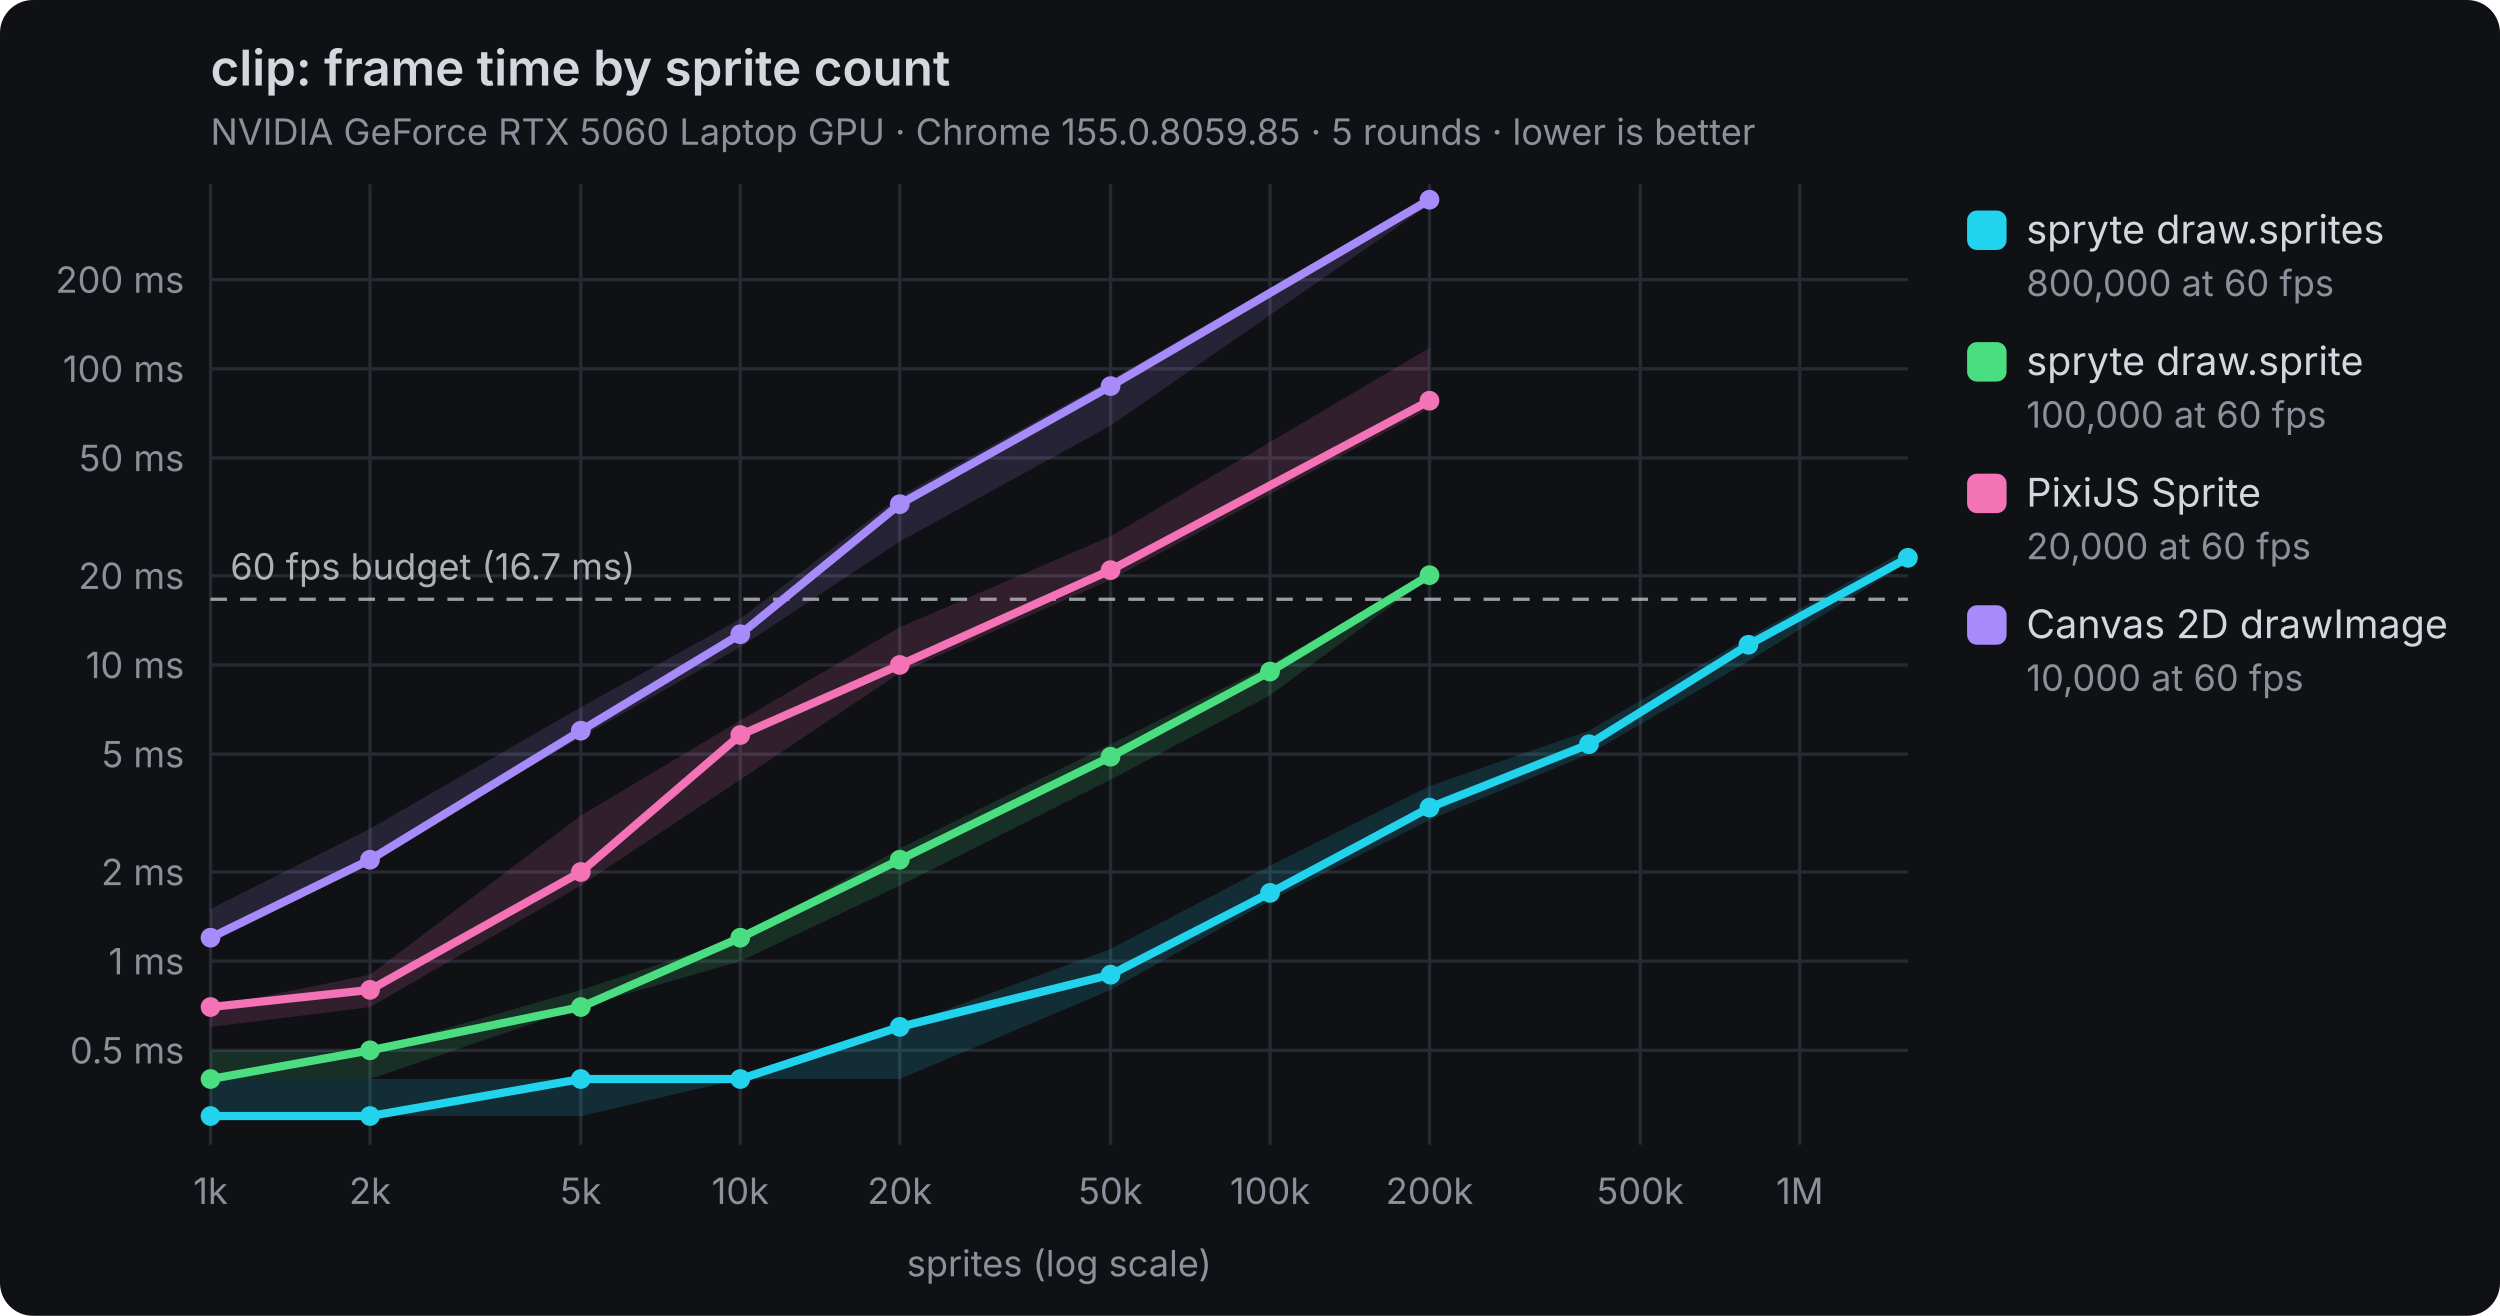
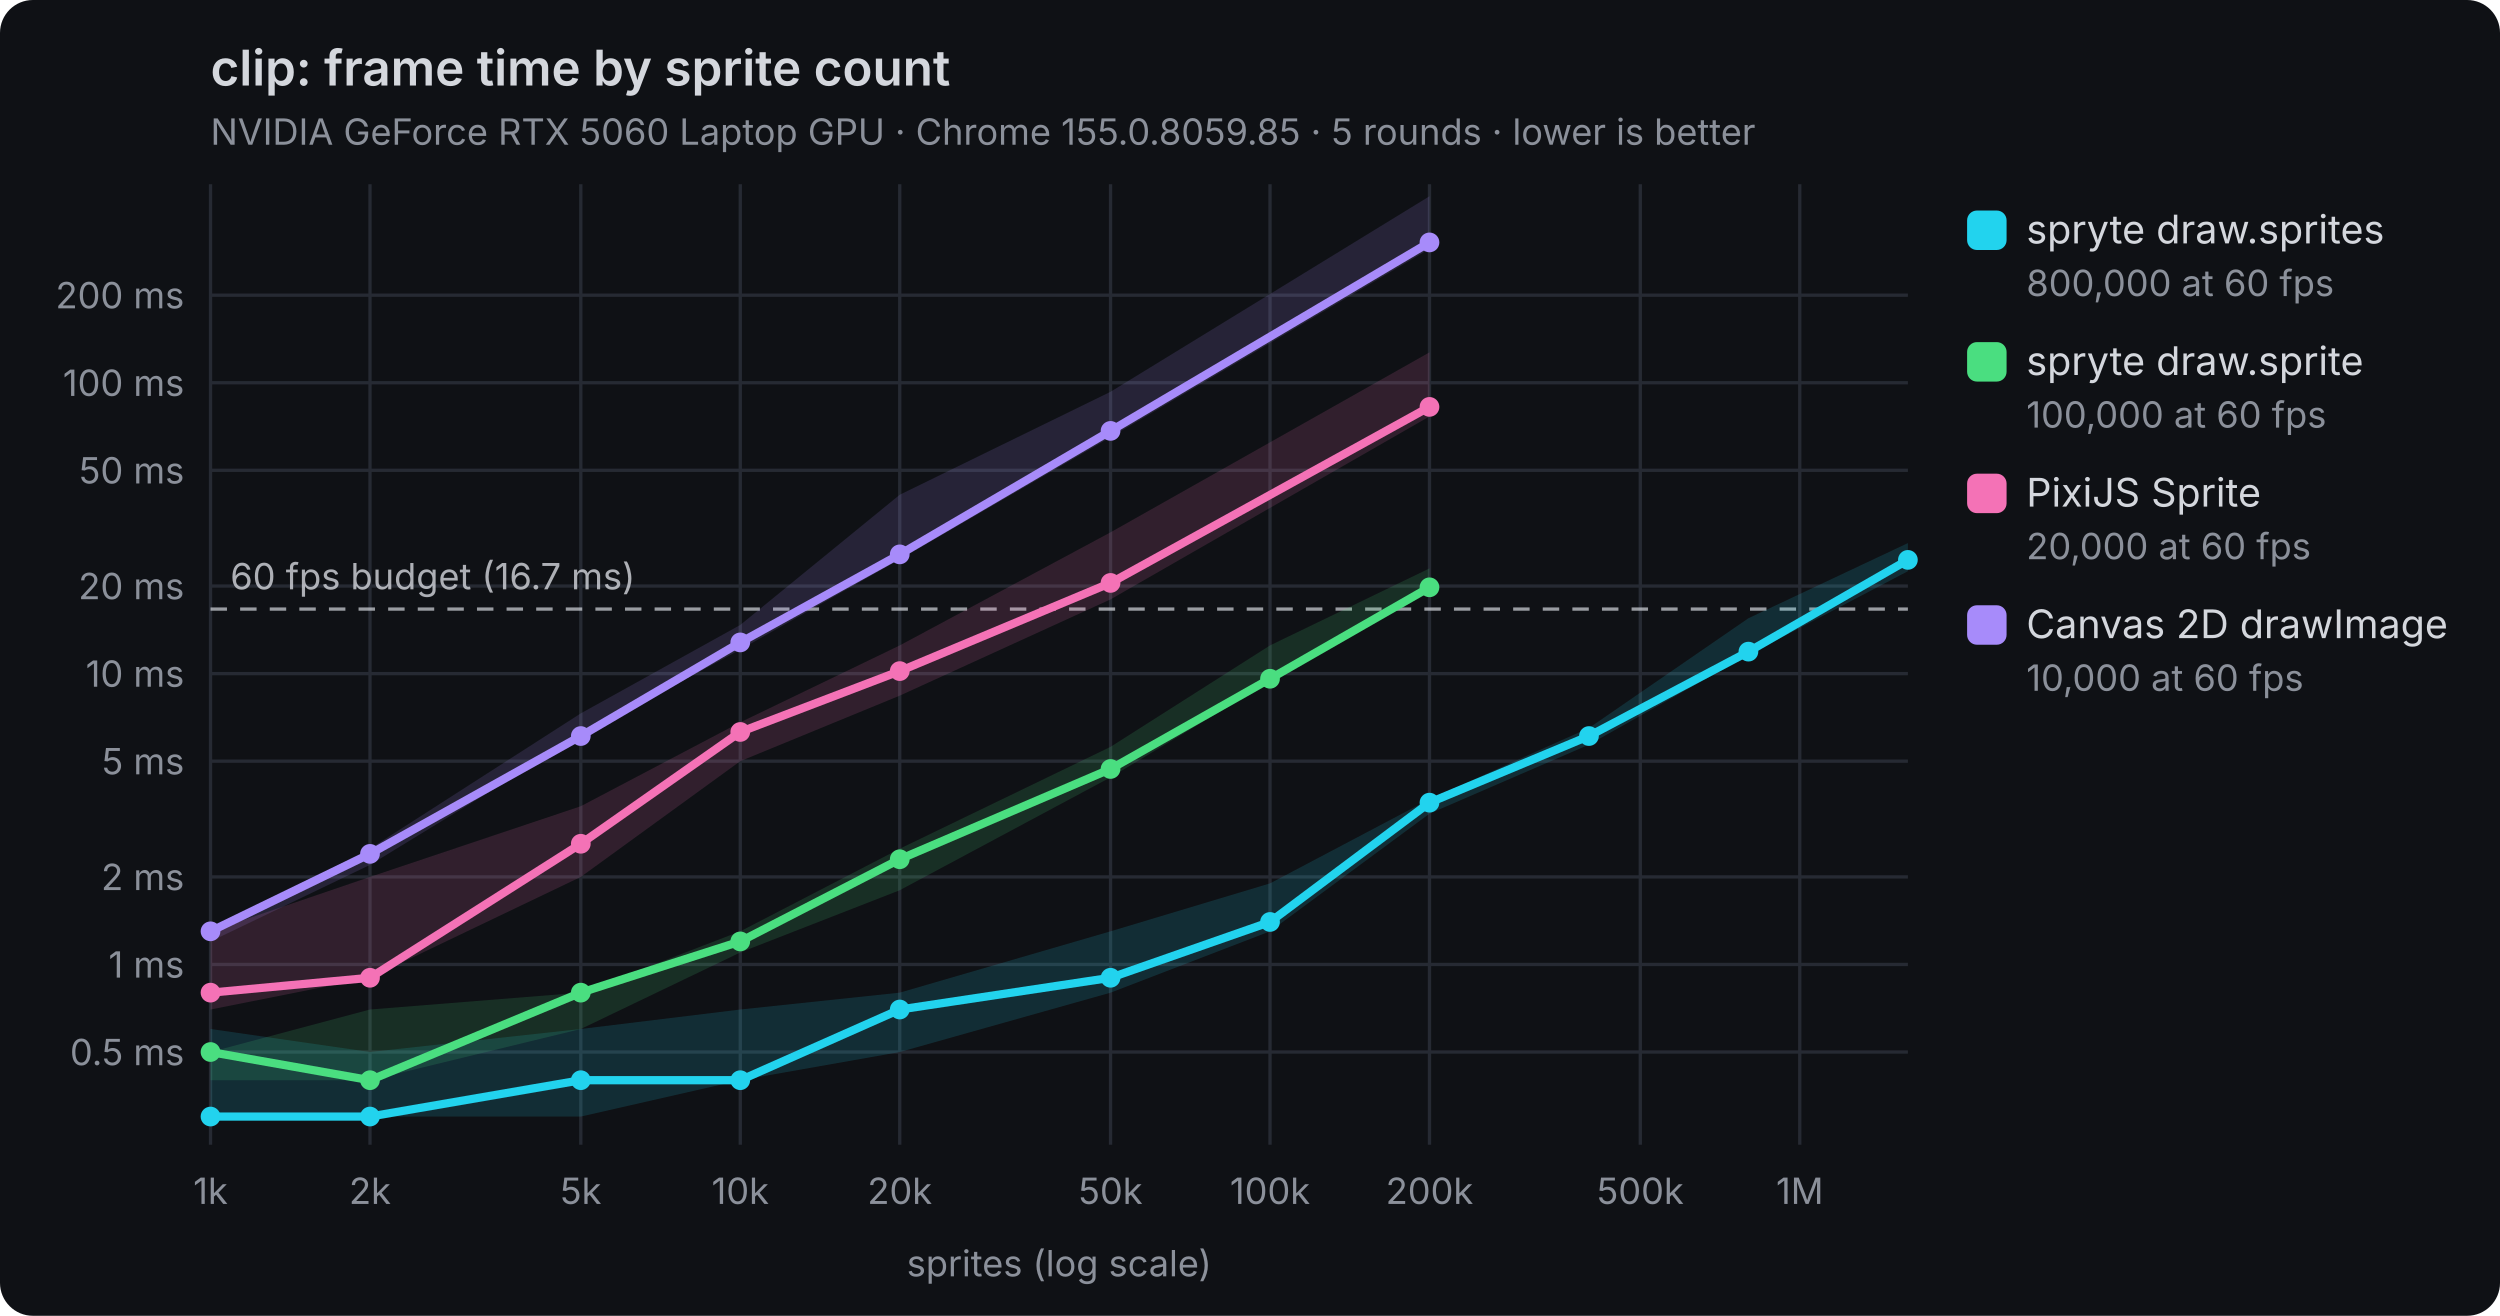
<svg xmlns="http://www.w3.org/2000/svg" viewBox="0 0 760 400" width="760" height="400" font-family="ui-sans-serif, system-ui, -apple-system, Segoe UI, sans-serif" role="img" aria-label="clip: frame time by count">
  <rect width="760" height="400" rx="10" fill="#0f1115" />
  <text x="64" y="26" fill="#d4d7dd" font-size="15" font-weight="600">clip: frame time by sprite count</text>
  <text x="64" y="44" fill="#8b909a" font-size="11">NVIDIA GeForce RTX 5060 Laptop GPU · Chrome 155.0.8059.85 · 5 rounds · lower is better</text>
-   <line x1="64" x2="580" y1="319.298" y2="319.298" stroke="#262a33" />
-   <text x="56" y="323.298" fill="#8b909a" font-size="11" text-anchor="end">0.5 ms</text>
-   <line x1="64" x2="580" y1="292.193" y2="292.193" stroke="#262a33" />
-   <text x="56" y="296.193" fill="#8b909a" font-size="11" text-anchor="end">1 ms</text>
-   <line x1="64" x2="580" y1="265.087" y2="265.087" stroke="#262a33" />
-   <text x="56" y="269.087" fill="#8b909a" font-size="11" text-anchor="end">2 ms</text>
-   <line x1="64" x2="580" y1="229.255" y2="229.255" stroke="#262a33" />
-   <text x="56" y="233.255" fill="#8b909a" font-size="11" text-anchor="end">5 ms</text>
-   <line x1="64" x2="580" y1="202.15" y2="202.15" stroke="#262a33" />
-   <text x="56" y="206.15" fill="#8b909a" font-size="11" text-anchor="end">10 ms</text>
-   <line x1="64" x2="580" y1="175.044" y2="175.044" stroke="#262a33" />
-   <text x="56" y="179.044" fill="#8b909a" font-size="11" text-anchor="end">20 ms</text>
-   <line x1="64" x2="580" y1="139.213" y2="139.213" stroke="#262a33" />
-   <text x="56" y="143.213" fill="#8b909a" font-size="11" text-anchor="end">50 ms</text>
-   <line x1="64" x2="580" y1="112.107" y2="112.107" stroke="#262a33" />
-   <text x="56" y="116.107" fill="#8b909a" font-size="11" text-anchor="end">100 ms</text>
-   <line x1="64" x2="580" y1="85.001" y2="85.001" stroke="#262a33" />
-   <text x="56" y="89.001" fill="#8b909a" font-size="11" text-anchor="end">200 ms</text>
+   <line x1="64" x2="580" y1="319.815" y2="319.815" stroke="#262a33" />
+   <text x="56" y="323.815" fill="#8b909a" font-size="11" text-anchor="end">0.5 ms</text>
+   <line x1="64" x2="580" y1="293.197" y2="293.197" stroke="#262a33" />
+   <text x="56" y="297.197" fill="#8b909a" font-size="11" text-anchor="end">1 ms</text>
+   <line x1="64" x2="580" y1="266.58" y2="266.58" stroke="#262a33" />
+   <text x="56" y="270.58" fill="#8b909a" font-size="11" text-anchor="end">2 ms</text>
+   <line x1="64" x2="580" y1="231.393" y2="231.393" stroke="#262a33" />
+   <text x="56" y="235.393" fill="#8b909a" font-size="11" text-anchor="end">5 ms</text>
+   <line x1="64" x2="580" y1="204.776" y2="204.776" stroke="#262a33" />
+   <text x="56" y="208.776" fill="#8b909a" font-size="11" text-anchor="end">10 ms</text>
+   <line x1="64" x2="580" y1="178.158" y2="178.158" stroke="#262a33" />
+   <text x="56" y="182.158" fill="#8b909a" font-size="11" text-anchor="end">20 ms</text>
+   <line x1="64" x2="580" y1="142.971" y2="142.971" stroke="#262a33" />
+   <text x="56" y="146.971" fill="#8b909a" font-size="11" text-anchor="end">50 ms</text>
+   <line x1="64" x2="580" y1="116.354" y2="116.354" stroke="#262a33" />
+   <text x="56" y="120.354" fill="#8b909a" font-size="11" text-anchor="end">100 ms</text>
+   <line x1="64" x2="580" y1="89.736" y2="89.736" stroke="#262a33" />
+   <text x="56" y="93.736" fill="#8b909a" font-size="11" text-anchor="end">200 ms</text>
  <line x1="64" x2="64" y1="56" y2="348" stroke="#262a33" />
  <text x="64" y="366" fill="#8b909a" font-size="11" text-anchor="middle">1k</text>
  <line x1="112.479" x2="112.479" y1="56" y2="348" stroke="#262a33" />
  <text x="112.479" y="366" fill="#8b909a" font-size="11" text-anchor="middle">2k</text>
  <line x1="176.564" x2="176.564" y1="56" y2="348" stroke="#262a33" />
  <text x="176.564" y="366" fill="#8b909a" font-size="11" text-anchor="middle">5k</text>
  <line x1="225.043" x2="225.043" y1="56" y2="348" stroke="#262a33" />
  <text x="225.043" y="366" fill="#8b909a" font-size="11" text-anchor="middle">10k</text>
  <line x1="273.521" x2="273.521" y1="56" y2="348" stroke="#262a33" />
  <text x="273.521" y="366" fill="#8b909a" font-size="11" text-anchor="middle">20k</text>
  <line x1="337.607" x2="337.607" y1="56" y2="348" stroke="#262a33" />
  <text x="337.607" y="366" fill="#8b909a" font-size="11" text-anchor="middle">50k</text>
  <line x1="386.085" x2="386.085" y1="56" y2="348" stroke="#262a33" />
  <text x="386.085" y="366" fill="#8b909a" font-size="11" text-anchor="middle">100k</text>
  <line x1="434.564" x2="434.564" y1="56" y2="348" stroke="#262a33" />
  <text x="434.564" y="366" fill="#8b909a" font-size="11" text-anchor="middle">200k</text>
  <line x1="498.649" x2="498.649" y1="56" y2="348" stroke="#262a33" />
  <text x="498.649" y="366" fill="#8b909a" font-size="11" text-anchor="middle">500k</text>
  <line x1="547.128" x2="547.128" y1="56" y2="348" stroke="#262a33" />
  <text x="547.128" y="366" fill="#8b909a" font-size="11" text-anchor="middle">1M</text>
  <text x="322" y="388" fill="#8b909a" font-size="11" text-anchor="middle">sprites (log scale)</text>
-   <line x1="64" x2="580" y1="182.174" y2="182.174" stroke="#d4d7dd" stroke-dasharray="5 4" opacity="0.7" />
-   <text x="70" y="176.174" fill="#d4d7dd" font-size="11" opacity="0.8">60 fps budget (16.7 ms)</text>
-   <polygon points="64,339.274 112.479,339.274 176.564,339.274 225.043,328.024 273.521,328.024 337.607,300.919 386.085,273.813 434.564,249.231 483.043,229.255 531.521,200.994 580,170.963 580,166.949 531.521,193.738 483.043,222.126 434.564,238.971 386.085,263.179 337.607,288.465 273.521,312.168 225.043,328.024 176.564,328.024 112.479,328.024 64,328.024" fill="#22d3ee" opacity="0.15" />
-   <polyline points="64,339.274 112.479,339.274 176.564,328.024 225.043,328.024 273.521,312.168 337.607,296.313 386.085,271.442 434.564,245.504 483.043,226.246 531.521,196.01 580,169.579" fill="none" stroke="#22d3ee" stroke-width="2.5" stroke-linejoin="round" />
-   <circle cx="64" cy="339.274" r="3" fill="#22d3ee" />
-   <circle cx="112.479" cy="339.274" r="3" fill="#22d3ee" />
-   <circle cx="176.564" cy="328.024" r="3" fill="#22d3ee" />
-   <circle cx="225.043" cy="328.024" r="3" fill="#22d3ee" />
-   <circle cx="273.521" cy="312.168" r="3" fill="#22d3ee" />
-   <circle cx="337.607" cy="296.313" r="3" fill="#22d3ee" />
-   <circle cx="386.085" cy="271.442" r="3" fill="#22d3ee" />
-   <circle cx="434.564" cy="245.504" r="3" fill="#22d3ee" />
-   <circle cx="483.043" cy="226.246" r="3" fill="#22d3ee" />
-   <circle cx="531.521" cy="196.01" r="3" fill="#22d3ee" />
-   <circle cx="580" cy="169.579" r="3" fill="#22d3ee" />
-   <polygon points="64,328.024 112.479,328.024 176.564,306.14 225.043,292.193 273.521,269.207 337.607,237.016 386.085,211.368 434.564,175.635 434.564,174.462 386.085,202.15 337.607,226.246 273.521,257.957 225.043,285.063 176.564,300.919 112.479,319.298 64,319.298" fill="#4ade80" opacity="0.15" />
-   <polyline points="64,328.024 112.479,319.298 176.564,306.14 225.043,285.063 273.521,261.36 337.607,230.045 386.085,204.156 434.564,174.849" fill="none" stroke="#4ade80" stroke-width="2.5" stroke-linejoin="round" />
-   <circle cx="64" cy="328.024" r="3" fill="#4ade80" />
-   <circle cx="112.479" cy="319.298" r="3" fill="#4ade80" />
-   <circle cx="176.564" cy="306.14" r="3" fill="#4ade80" />
-   <circle cx="225.043" cy="285.063" r="3" fill="#4ade80" />
-   <circle cx="273.521" cy="261.36" r="3" fill="#4ade80" />
-   <circle cx="337.607" cy="230.045" r="3" fill="#4ade80" />
-   <circle cx="386.085" cy="204.156" r="3" fill="#4ade80" />
-   <circle cx="434.564" cy="174.849" r="3" fill="#4ade80" />
-   <polygon points="64,312.168 112.479,306.14 176.564,269.207 225.043,237.016 273.521,204.569 337.607,176.235 434.564,124.2 434.564,105.767 337.607,163.02 273.521,190.705 225.043,218.996 176.564,247.949 112.479,296.313 64,306.14" fill="#f472b6" opacity="0.15" />
-   <polyline points="64,306.14 112.479,300.919 176.564,265.087 225.043,223.451 273.521,202.15 337.607,173.323 434.564,121.823" fill="none" stroke="#f472b6" stroke-width="2.5" stroke-linejoin="round" />
-   <circle cx="64" cy="306.14" r="3" fill="#f472b6" />
-   <circle cx="112.479" cy="300.919" r="3" fill="#f472b6" />
-   <circle cx="176.564" cy="265.087" r="3" fill="#f472b6" />
-   <circle cx="225.043" cy="223.451" r="3" fill="#f472b6" />
-   <circle cx="273.521" cy="202.15" r="3" fill="#f472b6" />
-   <circle cx="337.607" cy="173.323" r="3" fill="#f472b6" />
-   <circle cx="434.564" cy="121.823" r="3" fill="#f472b6" />
-   <polygon points="64,285.063 112.479,261.36 176.564,224.131 225.043,196.684 273.521,164.634 337.607,129.376 434.564,62.19 434.564,59.727 337.607,115.453 273.521,150.882 225.043,188.163 176.564,214.996 112.479,251.929 64,276.337" fill="#a78bfa" opacity="0.15" />
-   <polyline points="64,285.063 112.479,261.36 176.564,222.126 225.043,192.803 273.521,153.272 337.607,117.373 434.564,60.713" fill="none" stroke="#a78bfa" stroke-width="2.5" stroke-linejoin="round" />
-   <circle cx="64" cy="285.063" r="3" fill="#a78bfa" />
-   <circle cx="112.479" cy="261.36" r="3" fill="#a78bfa" />
-   <circle cx="176.564" cy="222.126" r="3" fill="#a78bfa" />
-   <circle cx="225.043" cy="192.803" r="3" fill="#a78bfa" />
-   <circle cx="273.521" cy="153.272" r="3" fill="#a78bfa" />
-   <circle cx="337.607" cy="117.373" r="3" fill="#a78bfa" />
-   <circle cx="434.564" cy="60.713" r="3" fill="#a78bfa" />
+   <line x1="64" x2="580" y1="185.159" y2="185.159" stroke="#d4d7dd" stroke-dasharray="5 4" opacity="0.7" />
+   <text x="70" y="179.159" fill="#d4d7dd" font-size="11" opacity="0.8">60 fps budget (16.7 ms)</text>
+   <polygon points="64,339.431 112.479,339.431 176.564,339.431 225.043,328.384 273.521,319.815 337.607,301.766 386.085,283.122 434.564,247.349 483.043,226.362 531.521,199.076 580,173.635 580,165.1 531.521,187.946 483.043,221.318 434.564,242.956 386.085,268.549 337.607,283.122 273.521,301.766 225.043,306.894 176.564,312.813 112.479,319.815 64,312.813" fill="#22d3ee" opacity="0.15" />
+   <polyline points="64,339.431 112.479,339.431 176.564,328.384 225.043,328.384 273.521,306.894 337.607,297.243 386.085,280.276 434.564,244.008 483.043,223.757 531.521,198.096 580,170.208" fill="none" stroke="#22d3ee" stroke-width="2.5" stroke-linejoin="round" />
+   <circle cx="64" cy="339.431" r="3" fill="#22d3ee" />
+   <circle cx="112.479" cy="339.431" r="3" fill="#22d3ee" />
+   <circle cx="176.564" cy="328.384" r="3" fill="#22d3ee" />
+   <circle cx="225.043" cy="328.384" r="3" fill="#22d3ee" />
+   <circle cx="273.521" cy="306.894" r="3" fill="#22d3ee" />
+   <circle cx="337.607" cy="297.243" r="3" fill="#22d3ee" />
+   <circle cx="386.085" cy="280.276" r="3" fill="#22d3ee" />
+   <circle cx="434.564" cy="244.008" r="3" fill="#22d3ee" />
+   <circle cx="483.043" cy="223.757" r="3" fill="#22d3ee" />
+   <circle cx="531.521" cy="198.096" r="3" fill="#22d3ee" />
+   <circle cx="580" cy="170.208" r="3" fill="#22d3ee" />
+   <polygon points="64,328.384 112.479,328.384 176.564,312.813 225.043,289.537 273.521,270.626 337.607,236.302 386.085,207.152 434.564,179.328 434.564,172.791 386.085,196.207 337.607,227.041 273.521,258.011 225.043,283.122 176.564,301.766 112.479,306.894 64,319.815" fill="#4ade80" opacity="0.15" />
+   <polyline points="64,319.815 112.479,328.384 176.564,301.766 225.043,286.196 273.521,261.213 337.607,233.769 386.085,206.343 434.564,178.544" fill="none" stroke="#4ade80" stroke-width="2.5" stroke-linejoin="round" />
+   <circle cx="64" cy="319.815" r="3" fill="#4ade80" />
+   <circle cx="112.479" cy="328.384" r="3" fill="#4ade80" />
+   <circle cx="176.564" cy="301.766" r="3" fill="#4ade80" />
+   <circle cx="225.043" cy="286.196" r="3" fill="#4ade80" />
+   <circle cx="273.521" cy="261.213" r="3" fill="#4ade80" />
+   <circle cx="337.607" cy="233.769" r="3" fill="#4ade80" />
+   <circle cx="386.085" cy="206.343" r="3" fill="#4ade80" />
+   <circle cx="434.564" cy="178.544" r="3" fill="#4ade80" />
+   <polygon points="64,306.894 112.479,297.243 176.564,266.58 225.043,231.393 273.521,211.471 337.607,182.204 434.564,126.591 434.564,107.115 337.607,161.827 273.521,196.207 225.043,219.585 176.564,245.09 112.479,266.58 64,283.122" fill="#f472b6" opacity="0.15" />
+   <polyline points="64,301.766 112.479,297.243 176.564,256.505 225.043,222.518 273.521,204.015 337.607,177.21 434.564,123.695" fill="none" stroke="#f472b6" stroke-width="2.5" stroke-linejoin="round" />
+   <circle cx="64" cy="301.766" r="3" fill="#f472b6" />
+   <circle cx="112.479" cy="297.243" r="3" fill="#f472b6" />
+   <circle cx="176.564" cy="256.505" r="3" fill="#f472b6" />
+   <circle cx="225.043" cy="222.518" r="3" fill="#f472b6" />
+   <circle cx="273.521" cy="204.015" r="3" fill="#f472b6" />
+   <circle cx="337.607" cy="177.21" r="3" fill="#f472b6" />
+   <circle cx="434.564" cy="123.695" r="3" fill="#f472b6" />
+   <polygon points="64,286.196 112.479,262.92 176.564,223.757 225.043,197.456 273.521,170.053 337.607,132.896 434.564,75.654 434.564,59.66 337.607,119.099 273.521,150.405 225.043,189.981 176.564,216.861 112.479,258.011 64,283.122" fill="#a78bfa" opacity="0.15" />
+   <polyline points="64,283.122 112.479,259.578 176.564,223.757 225.043,195.296 273.521,168.529 337.607,130.995 434.564,73.695" fill="none" stroke="#a78bfa" stroke-width="2.5" stroke-linejoin="round" />
+   <circle cx="64" cy="283.122" r="3" fill="#a78bfa" />
+   <circle cx="112.479" cy="259.578" r="3" fill="#a78bfa" />
+   <circle cx="176.564" cy="223.757" r="3" fill="#a78bfa" />
+   <circle cx="225.043" cy="195.296" r="3" fill="#a78bfa" />
+   <circle cx="273.521" cy="168.529" r="3" fill="#a78bfa" />
+   <circle cx="337.607" cy="130.995" r="3" fill="#a78bfa" />
+   <circle cx="434.564" cy="73.695" r="3" fill="#a78bfa" />
  <rect x="598" y="64" width="12" height="12" rx="3" fill="#22d3ee" />
  <text x="616" y="74" fill="#d4d7dd" font-size="12">spryte draw.sprites</text>
  <text x="616" y="90" fill="#8b909a" font-size="11">800,000 at 60 fps</text>
  <rect x="598" y="104" width="12" height="12" rx="3" fill="#4ade80" />
  <text x="616" y="114" fill="#d4d7dd" font-size="12">spryte draw.sprite</text>
  <text x="616" y="130" fill="#8b909a" font-size="11">100,000 at 60 fps</text>
  <rect x="598" y="144" width="12" height="12" rx="3" fill="#f472b6" />
  <text x="616" y="154" fill="#d4d7dd" font-size="12">PixiJS Sprite</text>
  <text x="616" y="170" fill="#8b909a" font-size="11">20,000 at 60 fps</text>
  <rect x="598" y="184" width="12" height="12" rx="3" fill="#a78bfa" />
  <text x="616" y="194" fill="#d4d7dd" font-size="12">Canvas 2D drawImage</text>
  <text x="616" y="210" fill="#8b909a" font-size="11">10,000 at 60 fps</text>
</svg>
